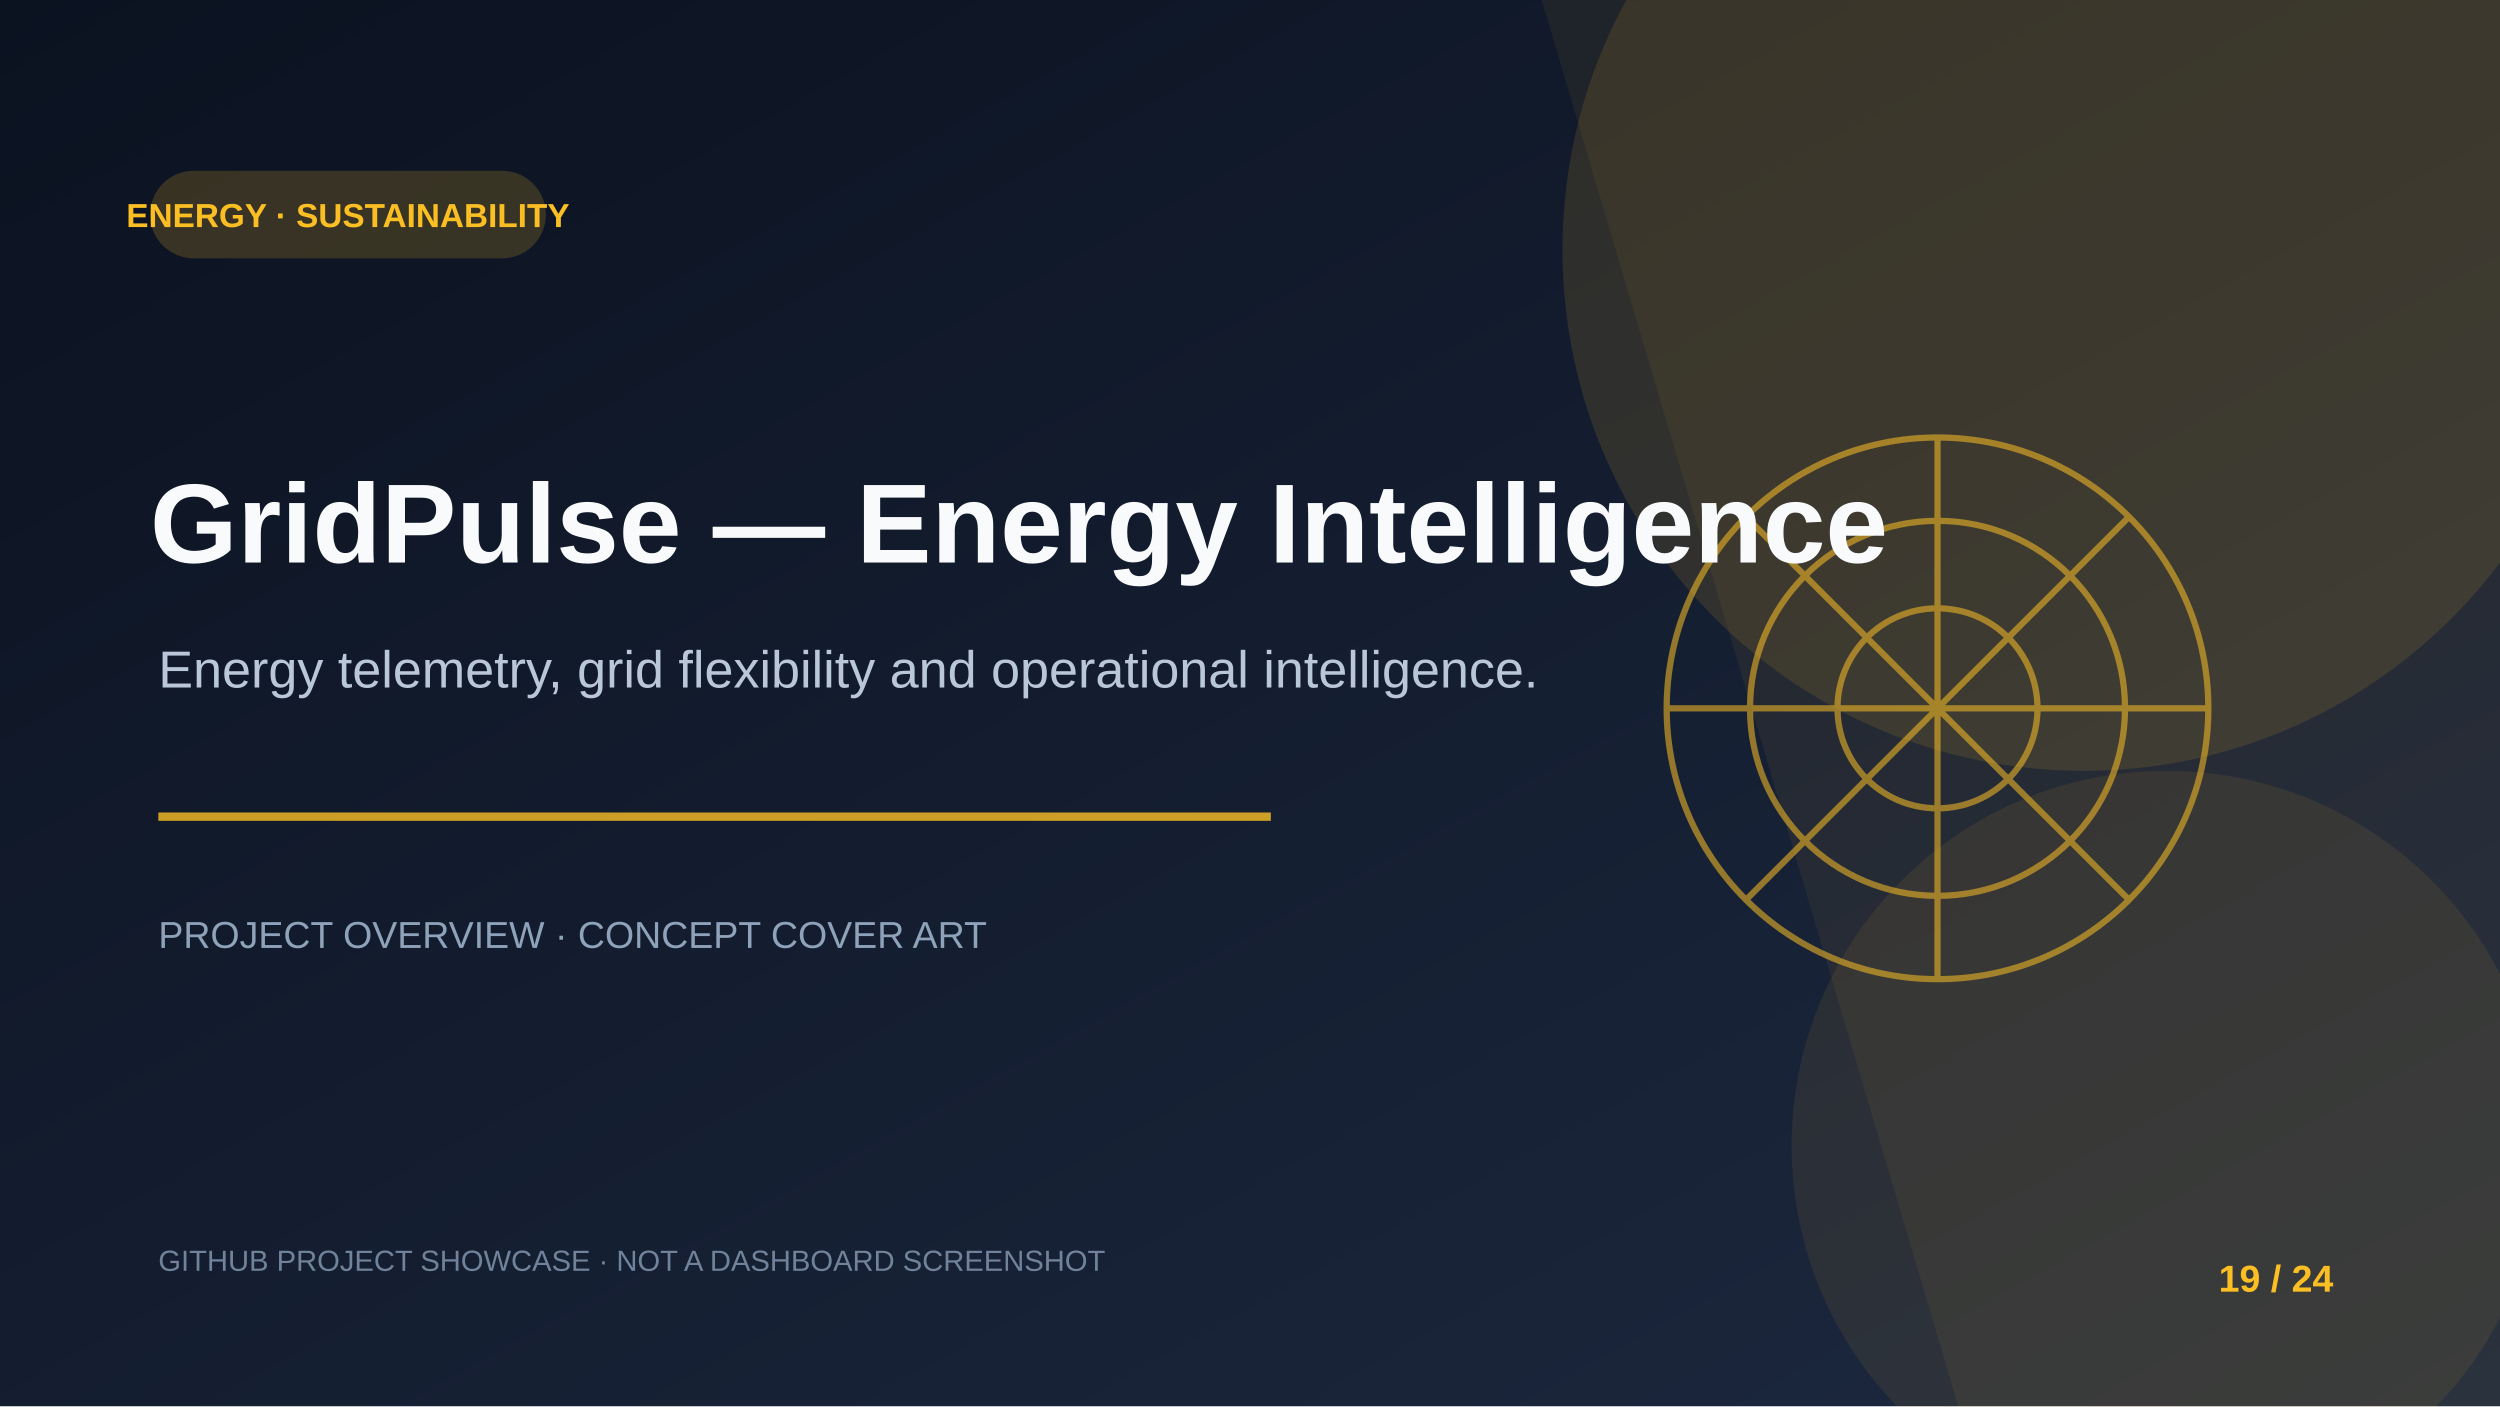
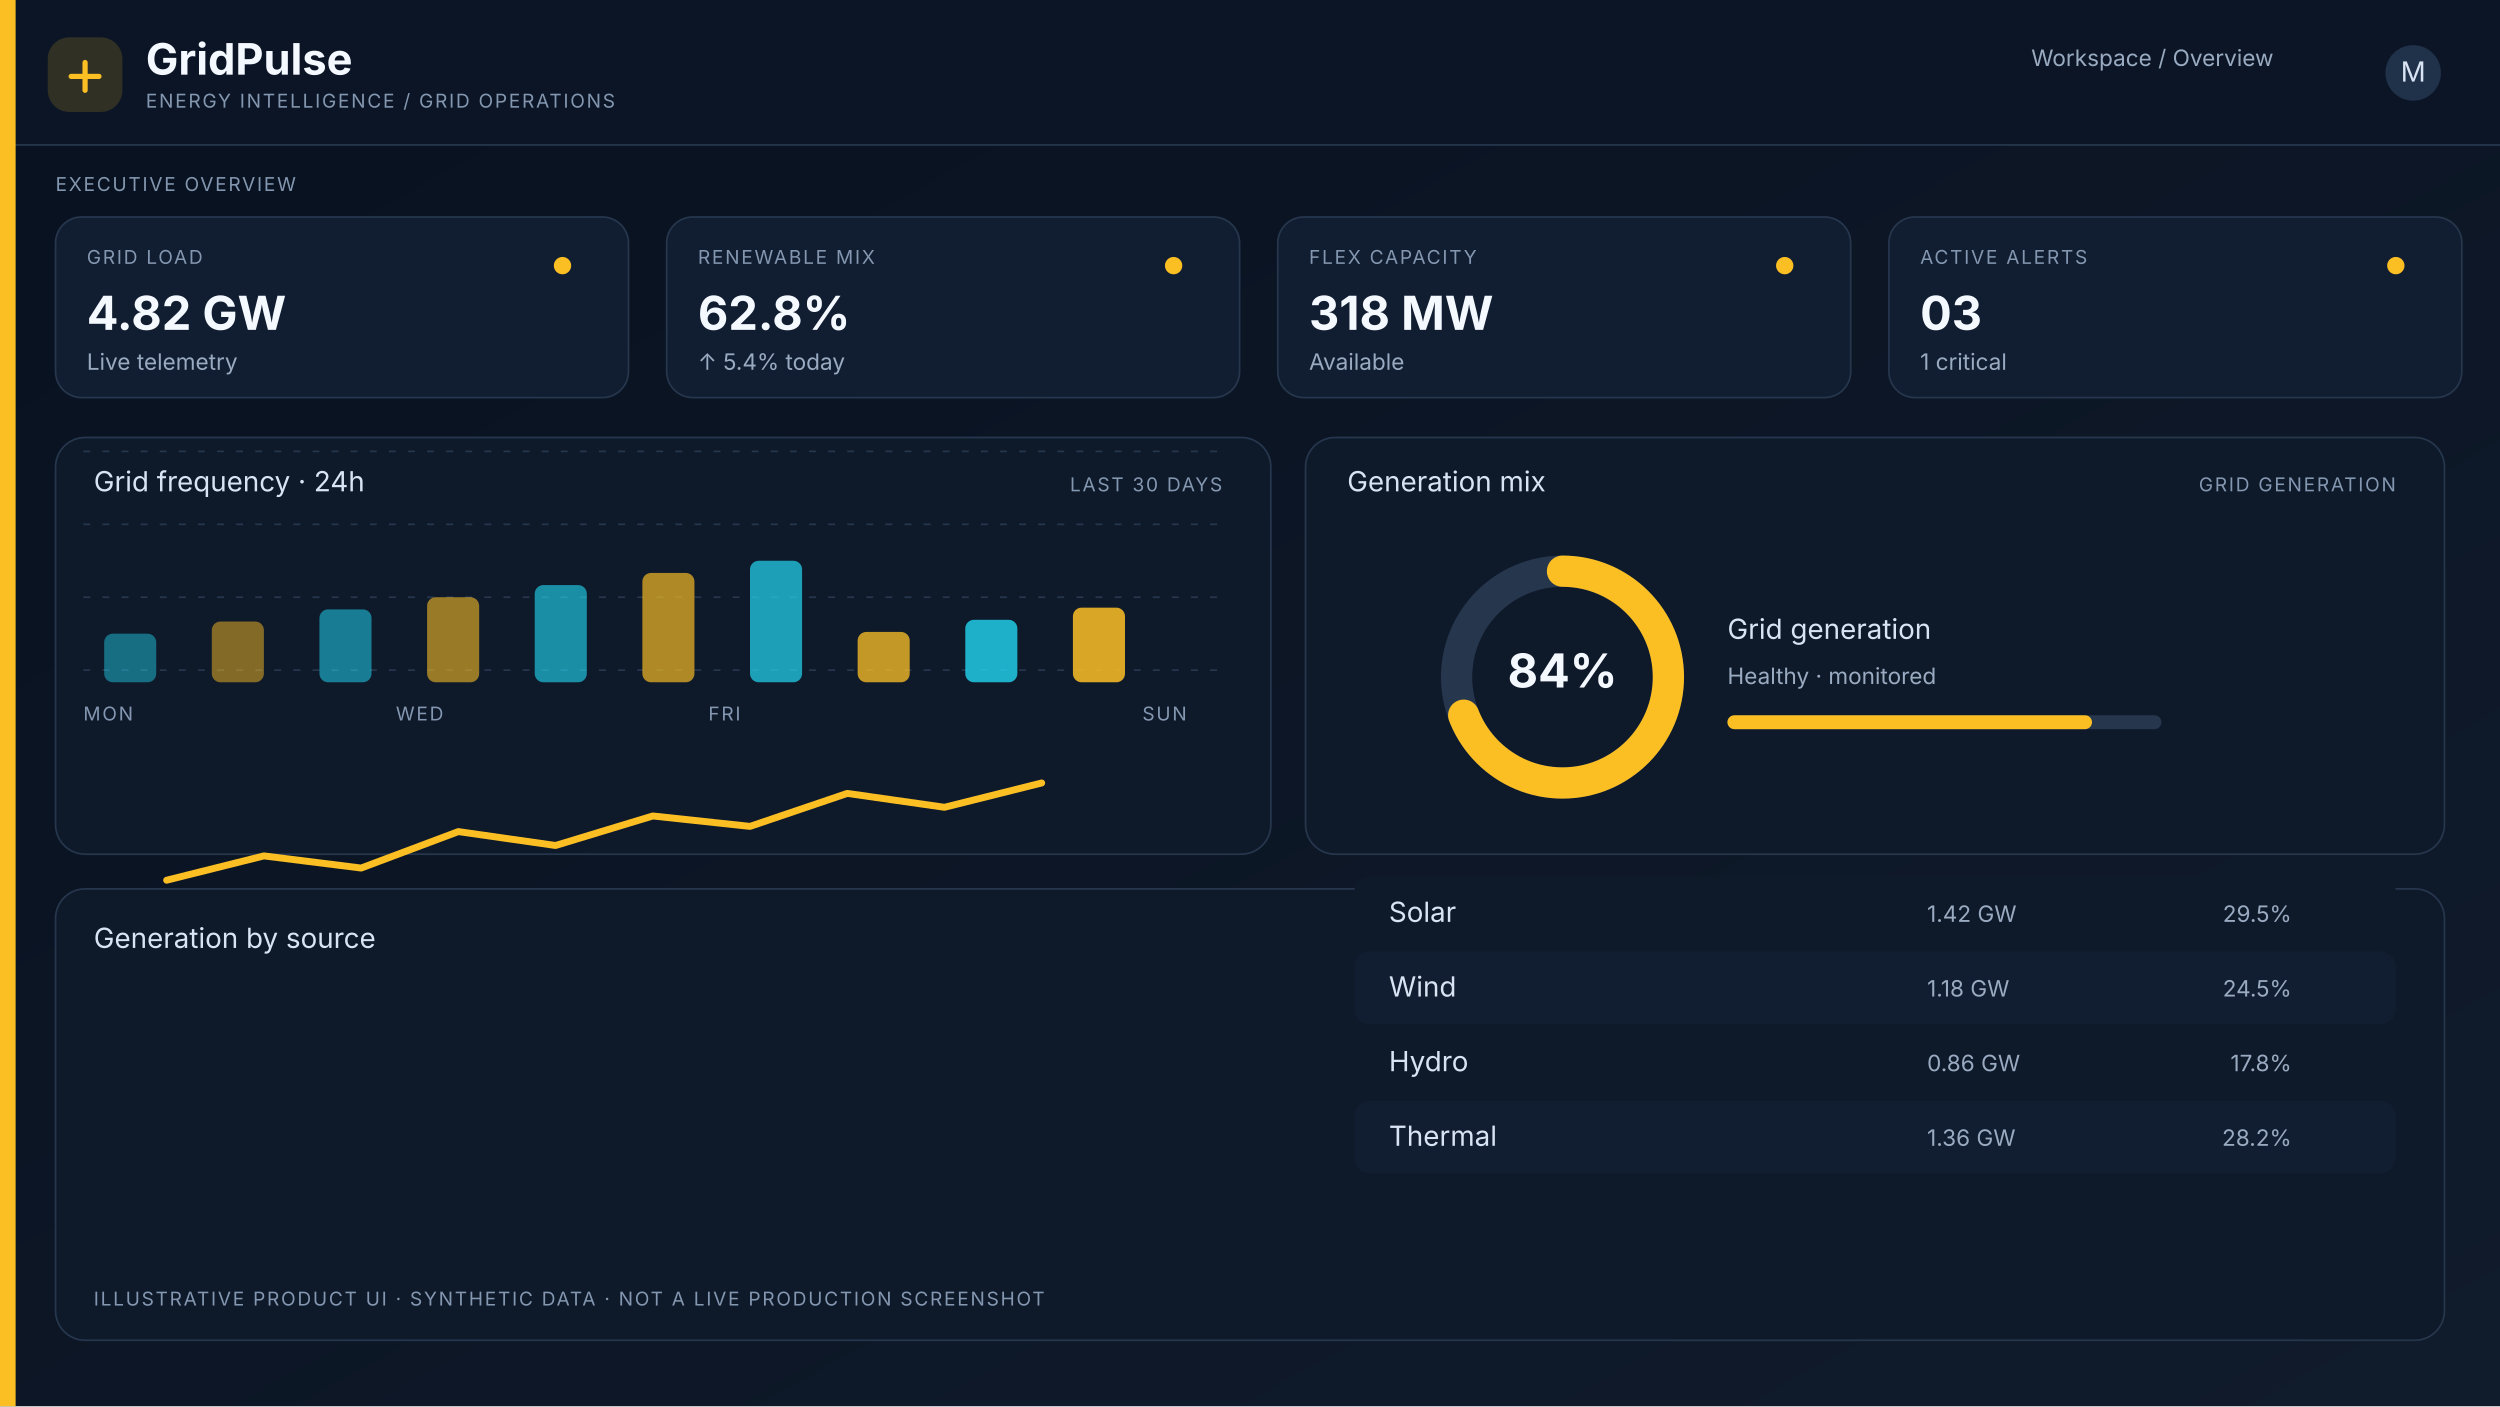
- <svg xmlns="http://www.w3.org/2000/svg" width="1200" height="675" viewBox="0 0 1200 675">
+ <svg xmlns="http://www.w3.org/2000/svg" width="1440" height="810" viewBox="0 0 1440 810" role="img" aria-labelledby="title desc">
  <defs>
-     <linearGradient id="g" x1="0" y1="0" x2="1" y2="1">
-       <stop offset="0" stop-color="#0b1220" />
-       <stop offset="1" stop-color="#1d2940" />
+     <linearGradient id="bg" x2="1" y2="1">
+       <stop stop-color="#08111f" />
+       <stop offset="1" stop-color="#101b2c" />
+     </linearGradient>
+     <linearGradient id="glow">
+       <stop stop-color="#fbbf24" stop-opacity=".25" />
+       <stop offset="1" stop-color="#22d3ee" stop-opacity=".02" />
    </linearGradient>
  </defs>
-   <rect width="1200" height="675" fill="url(#g)" />
-   <circle cx="1000" cy="120" r="250" fill="#fbbf24" opacity=".12" />
-   <circle cx="1040" cy="550" r="180" fill="#fbbf24" opacity=".08" />
-   <path d="M740 0 L1200 0 L1200 675 L940 675 Z" fill="#fbbf24" opacity=".06" />
-   <g fill="none" stroke="#fbbf24" stroke-width="3" opacity=".55">
-     <circle cx="930" cy="340" r="130" />
-     <circle cx="930" cy="340" r="90" />
-     <circle cx="930" cy="340" r="48" />
-     <path d="M800 340 H1060 M930 210 V470 M838 248 L1022 432 M1022 248 L838 432" />
+   <style>.body{font:16px Inter,Arial,sans-serif;fill:#d8e4f3}.small{font:13px Inter,Arial,sans-serif;fill:#9aabc1}.tiny{font:11px Inter,Arial,sans-serif;fill:#8497b0;letter-spacing:1px}.metric{font: bold 27px Inter,Arial,sans-serif;fill:#f4f8ff}.head{font:bold 25px Inter,Arial,sans-serif;fill:#f4f8ff}.muted{font:13px Inter,Arial,sans-serif;fill:#91a4bc}</style>
+   <rect width="1440" height="810" fill="url(#bg)" />
+   <rect x="0" y="0" width="1440" height="84" fill="#0b1525" />
+   <rect x="0" y="83" width="1440" height="1" fill="#26364d" />
+   <rect x="0" y="0" width="9" height="810" fill="#fbbf24" />
+   <rect x="28" y="22" width="42" height="42" rx="12" fill="#fbbf24" opacity=".16" stroke="#fbbf24" />
+   <path d="M41 44h16M49 36v16" stroke="#fbbf24" stroke-width="3" stroke-linecap="round" />
+   <text x="84" y="43" class="head">GridPulse</text>
+   <text x="84" y="62" class="tiny">ENERGY INTELLIGENCE / GRID OPERATIONS</text>
+   <text x="1170" y="38" class="small">Workspace  /  Overview</text>
+   <circle cx="1390" cy="42" r="16" fill="#20314a" />
+   <text x="1390" y="47" text-anchor="middle" class="body">M</text>
+   <text x="32" y="110" class="tiny">EXECUTIVE OVERVIEW</text>
+   <g transform="translate(32 125)">
+     <rect width="330" height="104" rx="15" fill="#111d30" stroke="#26364d" />
+     <text x="18" y="27" class="tiny">GRID LOAD</text>
+     <text x="18" y="65" class="metric">4.82 GW</text>
+     <text x="18" y="88" class="small" fill="#fbbf24">Live telemetry</text>
+     <circle cx="292" cy="28" r="5" fill="#fbbf24" />
  </g>
-   <rect x="72" y="82" width="190" height="42" rx="21" fill="#fbbf24" opacity=".18" />
-   <text x="167" y="109" text-anchor="middle" fill="#fbbf24" font-family="Arial" font-size="16" font-weight="700">ENERGY · SUSTAINABILITY</text>
-   <text x="72" y="270" fill="#f8fafc" font-family="Arial" font-size="54" font-weight="700">GridPulse — Energy Intelligence</text>
-   <text x="76" y="330" fill="#b9c7d8" font-family="Arial" font-size="25">Energy telemetry, grid flexibility and operational intelligence.</text>
-   <path d="M76 392 H610" stroke="#fbbf24" stroke-width="4" opacity=".8" />
-   <text x="76" y="455" fill="#8ea2b9" font-family="Arial" font-size="18">PROJECT OVERVIEW · CONCEPT COVER ART</text>
-   <text x="76" y="610" fill="#71839a" font-family="Arial" font-size="14">GITHUB PROJECT SHOWCASE · NOT A DASHBOARD SCREENSHOT</text>
-   <text x="1120" y="620" text-anchor="end" fill="#fbbf24" font-family="Arial" font-size="18" font-weight="700">19 / 24</text>
+   <g transform="translate(384 125)">
+     <rect width="330" height="104" rx="15" fill="#111d30" stroke="#26364d" />
+     <text x="18" y="27" class="tiny">RENEWABLE MIX</text>
+     <text x="18" y="65" class="metric">62.8%</text>
+     <text x="18" y="88" class="small" fill="#fbbf24">↑ 5.4% today</text>
+     <circle cx="292" cy="28" r="5" fill="#fbbf24" />
+   </g>
+   <g transform="translate(736 125)">
+     <rect width="330" height="104" rx="15" fill="#111d30" stroke="#26364d" />
+     <text x="18" y="27" class="tiny">FLEX CAPACITY</text>
+     <text x="18" y="65" class="metric">318 MW</text>
+     <text x="18" y="88" class="small" fill="#fbbf24">Available</text>
+     <circle cx="292" cy="28" r="5" fill="#fbbf24" />
+   </g>
+   <g transform="translate(1088 125)">
+     <rect width="330" height="104" rx="15" fill="#111d30" stroke="#26364d" />
+     <text x="18" y="27" class="tiny">ACTIVE ALERTS</text>
+     <text x="18" y="65" class="metric">03</text>
+     <text x="18" y="88" class="small" fill="#fbbf24">1 critical</text>
+     <circle cx="292" cy="28" r="5" fill="#fbbf24" />
+   </g>
+   <rect x="32" y="252" width="700" height="240" rx="17" fill="#0e192a" stroke="#26364d" />
+   <text x="54" y="283" class="body" font-weight="bold">Grid frequency · 24h</text>
+   <text x="704" y="283" class="tiny" text-anchor="end">LAST 30 DAYS</text>
+   <g transform="translate(48 260)">
+     <line x1="0" y1="0" x2="660" y2="0" stroke="#26364d" stroke-dasharray="4 7" />
+     <line x1="0" y1="42" x2="660" y2="42" stroke="#26364d" stroke-dasharray="4 7" />
+     <line x1="0" y1="84" x2="660" y2="84" stroke="#26364d" stroke-dasharray="4 7" />
+     <line x1="0" y1="126" x2="660" y2="126" stroke="#26364d" stroke-dasharray="4 7" />
+     <rect x="12" y="105" width="30" height="28" rx="5" fill="#22d3ee" opacity="0.45" />
+     <rect x="74" y="98" width="30" height="35" rx="5" fill="#fbbf24" opacity="0.495" />
+     <rect x="136" y="91" width="30" height="42" rx="5" fill="#22d3ee" opacity="0.54" />
+     <rect x="198" y="84" width="30" height="49" rx="5" fill="#fbbf24" opacity="0.585" />
+     <rect x="260" y="77" width="30" height="56" rx="5" fill="#22d3ee" opacity="0.63" />
+     <rect x="322" y="70" width="30" height="63" rx="5" fill="#fbbf24" opacity="0.675" />
+     <rect x="384" y="63" width="30" height="70" rx="5" fill="#22d3ee" opacity="0.72" />
+     <rect x="446" y="104" width="30" height="29" rx="5" fill="#fbbf24" opacity="0.765" />
+     <rect x="508" y="97" width="30" height="36" rx="5" fill="#22d3ee" opacity="0.81" />
+     <rect x="570" y="90" width="30" height="43" rx="5" fill="#fbbf24" opacity="0.855" />
+     <polyline points="48,247 104,233 160,240 216,219 272,227 328,210 384,216 440,197 496,205 552,191" fill="none" stroke="#fbbf24" stroke-width="4" stroke-linecap="round" stroke-linejoin="round" />
+     <text x="0" y="155" class="tiny">MON</text>
+     <text x="180" y="155" class="tiny">WED</text>
+     <text x="360" y="155" class="tiny">FRI</text>
+     <text x="610" y="155" class="tiny">SUN</text>
+   </g>
+   <rect x="752" y="252" width="656" height="240" rx="17" fill="#0e192a" stroke="#26364d" />
+   <text x="776" y="283" class="body" font-weight="bold">Generation mix</text>
+   <text x="1380" y="283" class="tiny" text-anchor="end">GRID GENERATION</text>
+   <g transform="translate(790 318)">
+     <circle cx="110" cy="72" r="61" fill="none" stroke="#26364d" stroke-width="18" />
+     <circle cx="110" cy="72" r="61" fill="none" stroke="#fbbf24" stroke-width="18" stroke-dasharray="265 383" transform="rotate(-90 110 72)" stroke-linecap="round" />
+     <text x="110" y="78" text-anchor="middle" class="metric">84%</text>
+     <text x="205" y="50" class="body">Grid generation</text>
+     <text x="205" y="76" class="small">Healthy · monitored</text>
+     <rect x="205" y="94" width="250" height="8" rx="4" fill="#26364d" />
+     <rect x="205" y="94" width="210" height="8" rx="4" fill="#fbbf24" />
+   </g>
+   <rect x="32" y="512" width="1376" height="260" rx="17" fill="#0e192a" stroke="#26364d" />
+   <text x="54" y="546" class="body" font-weight="bold">Generation by source</text>
+   <text x="800" y="576" class="tiny">RECORD / ENTITY</text>
+   <text x="1110" y="576" class="tiny">STATUS / VALUE</text>
+   <text x="1380" y="576" text-anchor="end" class="tiny">DETAIL</text>
+   <g transform="translate(0 0)">
+     <rect x="780" y="505" width="600" height="42" rx="9" fill="#0e192a" />
+     <text x="800" y="531" class="body">Solar</text>
+     <text x="1110" y="531" class="small">1.42 GW</text>
+     <text x="1320" y="531" class="small" text-anchor="end">29.5%</text>
+   </g>
+   <g transform="translate(0 43)">
+     <rect x="780" y="505" width="600" height="42" rx="9" fill="#111d30" />
+     <text x="800" y="531" class="body">Wind</text>
+     <text x="1110" y="531" class="small">1.18 GW</text>
+     <text x="1320" y="531" class="small" text-anchor="end">24.5%</text>
+   </g>
+   <g transform="translate(0 86)">
+     <rect x="780" y="505" width="600" height="42" rx="9" fill="#0e192a" />
+     <text x="800" y="531" class="body">Hydro</text>
+     <text x="1110" y="531" class="small">0.86 GW</text>
+     <text x="1320" y="531" class="small" text-anchor="end">17.8%</text>
+   </g>
+   <g transform="translate(0 129)">
+     <rect x="780" y="505" width="600" height="42" rx="9" fill="#111d30" />
+     <text x="800" y="531" class="body">Thermal</text>
+     <text x="1110" y="531" class="small">1.36 GW</text>
+     <text x="1320" y="531" class="small" text-anchor="end">28.2%</text>
+   </g>
+   <text x="54" y="752" class="tiny">ILLUSTRATIVE PRODUCT UI · SYNTHETIC DATA · NOT A LIVE PRODUCTION SCREENSHOT</text>
</svg>
